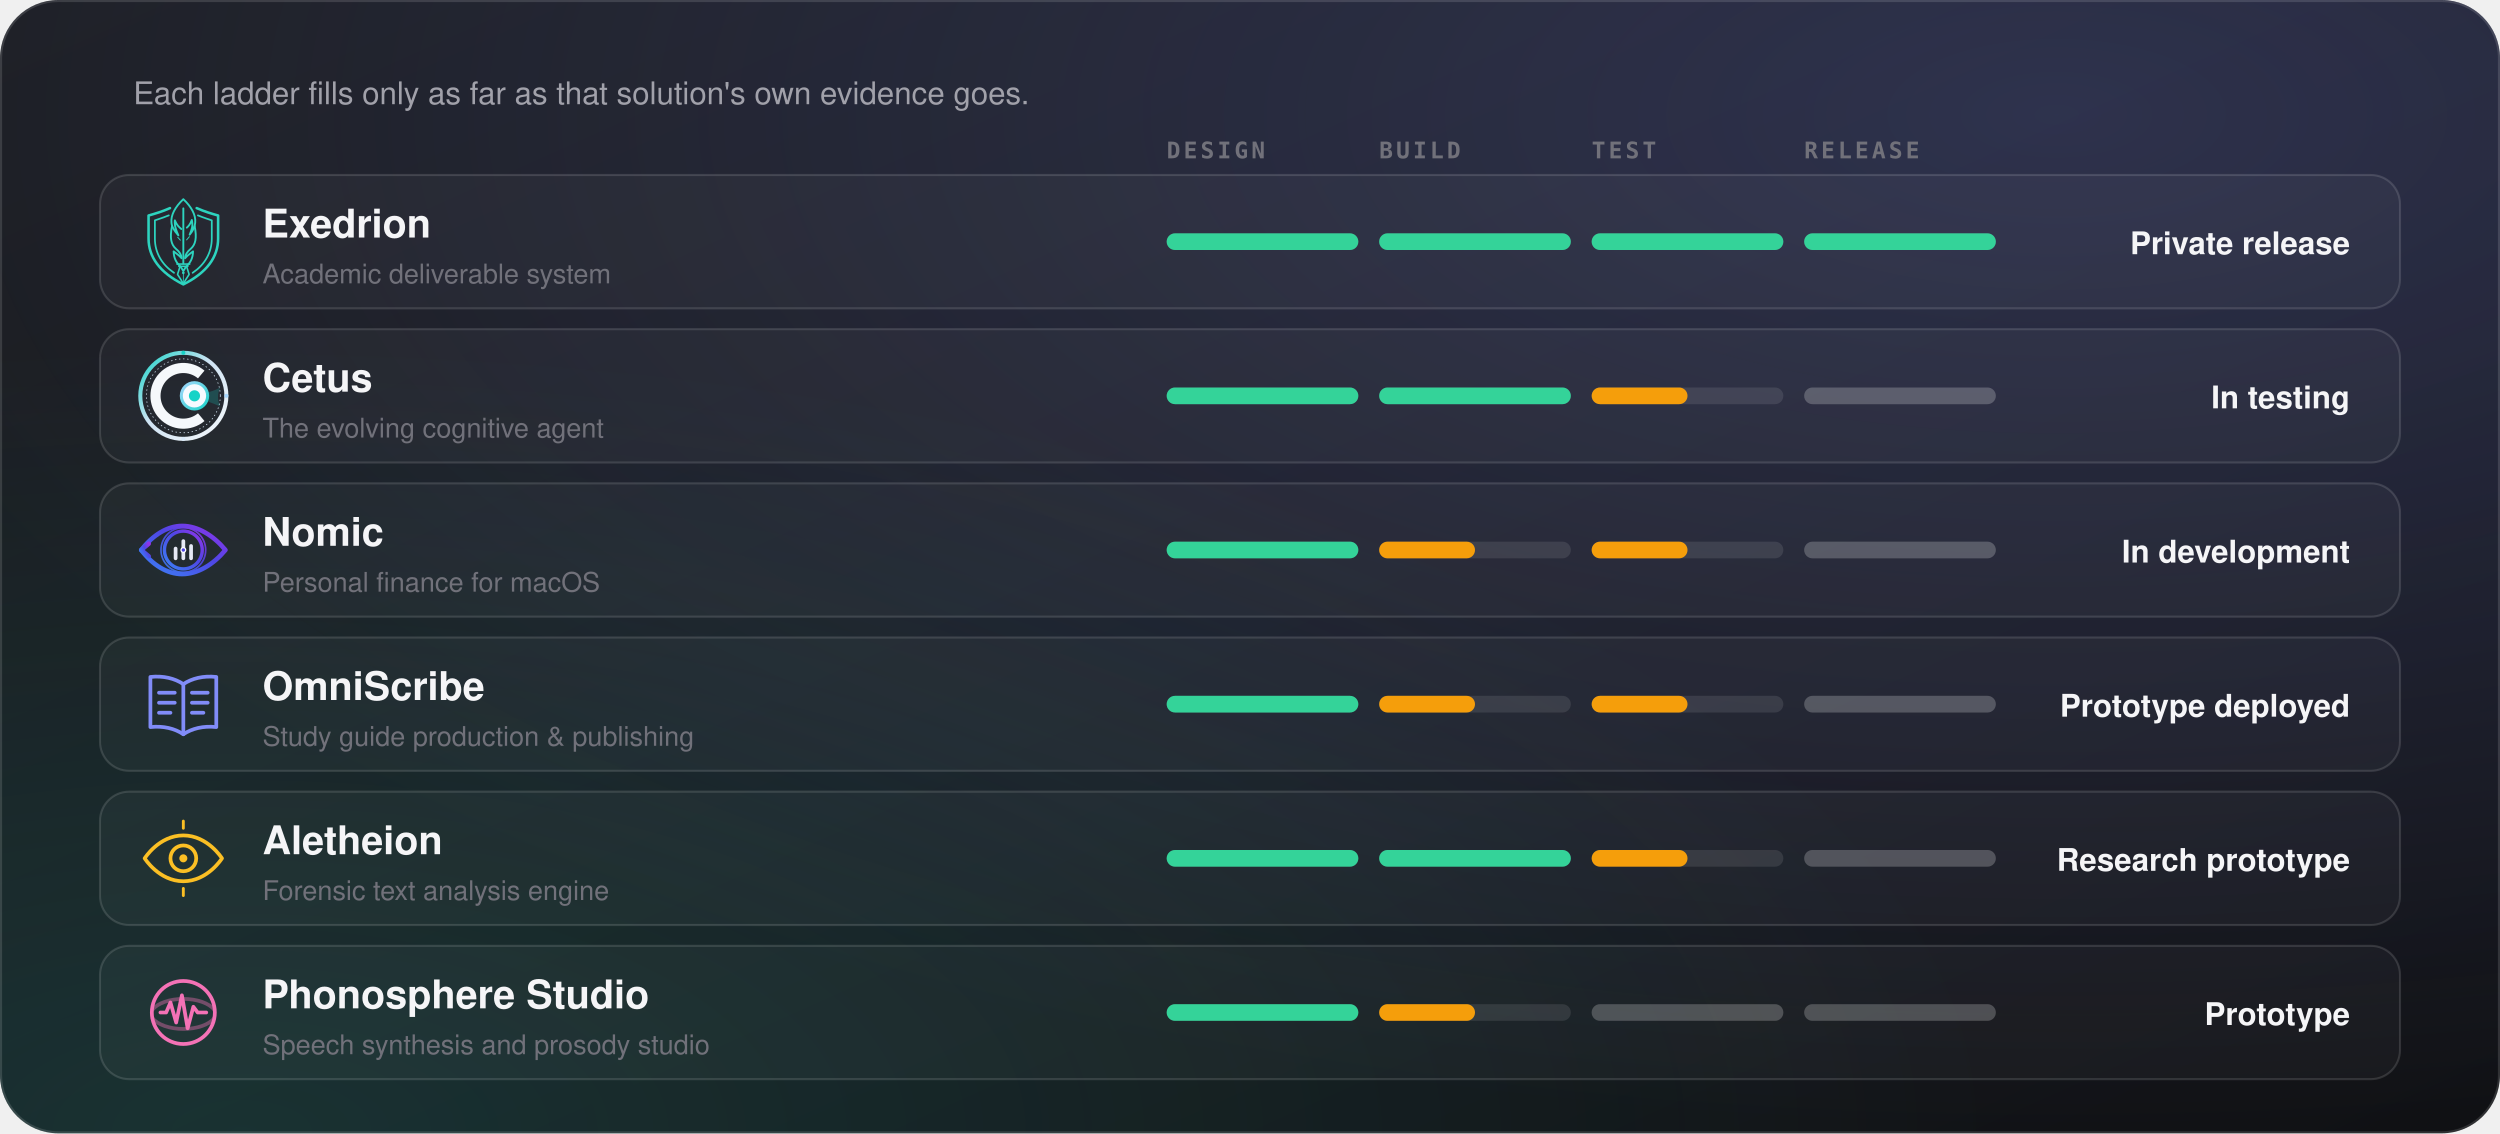
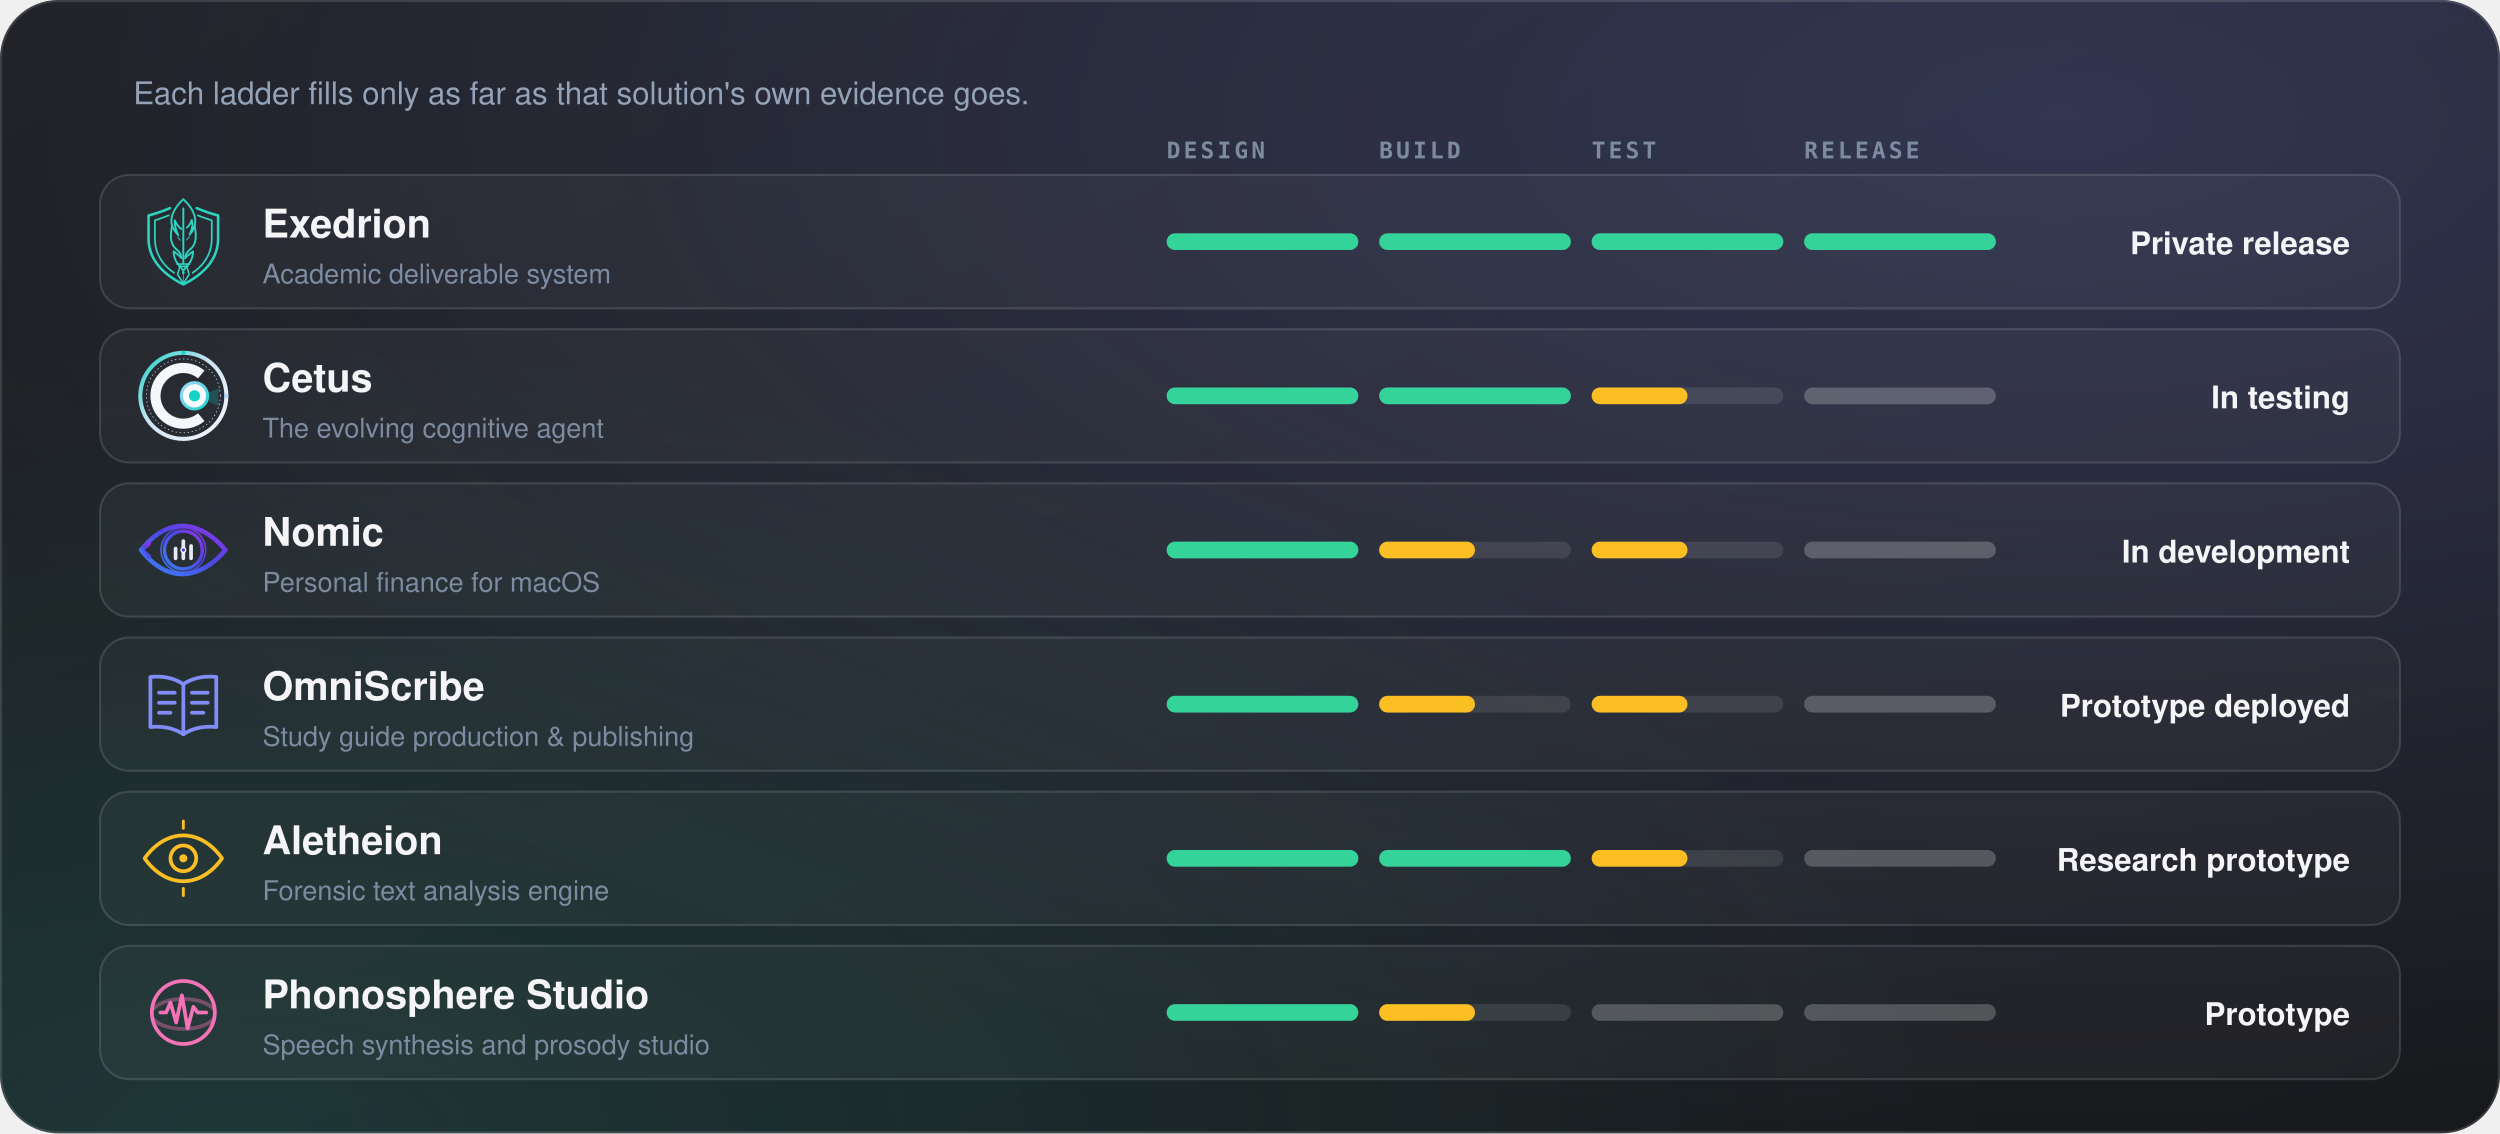
<svg xmlns="http://www.w3.org/2000/svg" viewBox="0 0 1200 544" width="1200" height="544" role="img" aria-label="Status board: Exedrion: Private release; Cetus: In testing; Nomic: In development; OmniScribe: Prototype deployed; Aletheion: Research prototype; Phonosphere Studio: Prototype">
  <style>.mk-cetus .mk-o1{stop-color:#16D3C7}.mk-cetus .mk-o2{stop-color:#CFE3F3}.mk-cetus .mk-o3{stop-color:#F5F8FB}.mk-cetus .mk-c{fill:#F5F8FB}.mk-cetus .mk-dash{stroke:#D9EAF9}.mk-cetus .mk-lens{fill:#F6FAFF}.mk-cetus .mk-n3{fill:#D9EAF9}.mk-nomic .mk-bars{stroke:#E6E9F5}.mk-nomic .mk-halo{fill:#FFFFFF}@keyframes grow{from{transform:scaleX(0)}to{transform:scaleX(1)}}@media (prefers-reduced-motion: reduce){*{animation:none!important}}</style>
  <defs>
    <linearGradient id="bg" x1="0" y1="0" x2="1" y2="1">
-       <stop offset="0" stop-color="#1d1f24" />
-       <stop offset="1" stop-color="#101114" />
+       <stop offset="0" stop-color="#1f2125" />
+       <stop offset="1" stop-color="#18191c" />
    </linearGradient>
    <linearGradient id="accent" x1="0" y1="0" x2="1" y2="0">
      <stop offset="0" stop-color="#2dd4bf" />
      <stop offset=".5" stop-color="#818cf8" />
      <stop offset="1" stop-color="#c084fc" />
    </linearGradient>
    <radialGradient id="glow" cx=".82" cy=".1" r=".9">
      <stop offset="0" stop-color="#818cf8" stop-opacity=".22" />
      <stop offset="1" stop-color="#818cf8" stop-opacity="0" />
    </radialGradient>
    <radialGradient id="glow2" cx=".1" cy="1" r=".7">
      <stop offset="0" stop-color="#2dd4bf" stop-opacity=".14" />
      <stop offset="1" stop-color="#2dd4bf" stop-opacity="0" />
    </radialGradient>
  </defs>
  <rect width="1200" height="544" rx="28" fill="url(#bg)" />
  <rect width="1200" height="544" rx="28" fill="url(#glow)" />
  <rect width="1200" height="544" rx="28" fill="url(#glow2)" />
  <rect x=".5" y=".5" width="1199" height="543" rx="27.5" fill="none" stroke="rgba(255,255,255,0.13)" />
-   <text x="64" y="50" font-family="-apple-system, BlinkMacSystemFont, 'Segoe UI', Helvetica, Arial, sans-serif" font-size="15" font-weight="400" fill="#a1a1aa" text-anchor="start" letter-spacing="0">Each ladder fills only as far as that solution's own evidence goes.</text>
+   <text x="64" y="50" font-family="-apple-system, BlinkMacSystemFont, 'Segoe UI', Helvetica, Arial, sans-serif" font-size="15" font-weight="400" fill="#94a3b8" text-anchor="start" letter-spacing="0">Each ladder fills only as far as that solution's own evidence goes.</text>
  <rect x="48" y="84" width="1104" height="64" rx="14" fill="rgba(255,255,255,.035)" stroke="rgba(255,255,255,0.13)" />
  <svg x="66" y="94" width="44" height="44" color="#2dd4bf" viewBox="40 30 560 680" fill="none" stroke="currentColor" stroke-linecap="round" stroke-linejoin="round">
    <path stroke-width="19" d="M221 121C163 147 111 162 62 176V347C62 481 142 598 320 687C498 598 578 481 578 347V176C529 162 477 147 419 121" />
    <path stroke-width="13" d="M212 175C163 195 128 205 109 212V347C109 451 160 540 251 601M428 175C477 195 512 205 531 212V347C531 451 480 540 389 601" />
    <path stroke-width="14" d="M305 276C287 261 271 246 257 212C253 252 267 286 283 323C252 289 234 258 232 229C226 174 259 112 320 55C381 112 414 174 408 229C406 259 392 288 367 318C383 278 393 254 383 209C370 244 357 256 346 266" />
    <path stroke-width="14" d="M236 255C218 344 230 392 265 423C292 445 305 466 307 493C285 467 265 457 248 442C249 494 269 528 301 557L320 588L339 557C371 528 391 494 392 442C375 457 355 467 333 493C335 466 348 445 375 423C410 392 422 344 404 255" />
    <path stroke-width="14" d="M320 123V531" />
    <path stroke-width="12" d="M273 536H367M287 553H353" />
    <path stroke-width="12" d="M294 559L277 613L301 650L320 683L339 650L363 613L346 559" />
    <path stroke-width="6" d="M320 603V669" />
    <circle cx="320" cy="601" r="10" fill="currentColor" stroke="none" />
    <path class="acc" stroke-width="7" d="M278 337L298 359M365 333L344 357" />
  </svg>
  <text x="126" y="114" font-family="-apple-system, BlinkMacSystemFont, 'Segoe UI', Helvetica, Arial, sans-serif" font-size="19" font-weight="700" fill="#f5f5f7" text-anchor="start" letter-spacing="0">Exedrion</text>
-   <text x="126" y="136" font-family="-apple-system, BlinkMacSystemFont, 'Segoe UI', Helvetica, Arial, sans-serif" font-size="13" font-weight="400" fill="#71717a" text-anchor="start" letter-spacing="0">Academic deliverable system</text>
+   <text x="126" y="136" font-family="-apple-system, BlinkMacSystemFont, 'Segoe UI', Helvetica, Arial, sans-serif" font-size="13" font-weight="400" fill="#7d8ba1" text-anchor="start" letter-spacing="0">Academic deliverable system</text>
  <rect x="560" y="112" width="92" height="8" rx="4" fill="rgba(255,255,255,.1)" />
  <rect x="560" y="112" width="92" height="8" rx="4" fill="#34d399" style="transform-origin:560px 0;animation:grow .9s 0.00s ease-out both" />
  <rect x="662" y="112" width="92" height="8" rx="4" fill="rgba(255,255,255,.1)" />
  <rect x="662" y="112" width="92" height="8" rx="4" fill="#34d399" style="transform-origin:662px 0;animation:grow .9s 0.20s ease-out both" />
  <rect x="764" y="112" width="92" height="8" rx="4" fill="rgba(255,255,255,.1)" />
  <rect x="764" y="112" width="92" height="8" rx="4" fill="#34d399" style="transform-origin:764px 0;animation:grow .9s 0.40s ease-out both" />
  <rect x="866" y="112" width="92" height="8" rx="4" fill="rgba(255,255,255,.1)" />
  <rect x="866" y="112" width="92" height="8" rx="4" fill="#34d399" style="transform-origin:866px 0;animation:grow .9s 0.60s ease-out both" />
  <text x="1128" y="122" font-family="-apple-system, BlinkMacSystemFont, 'Segoe UI', Helvetica, Arial, sans-serif" font-size="15" font-weight="600" fill="#f5f5f7" text-anchor="end" letter-spacing="0">Private release</text>
  <rect x="48" y="158" width="1104" height="64" rx="14" fill="rgba(255,255,255,.035)" stroke="rgba(255,255,255,0.13)" />
  <svg x="66" y="168" width="44" height="44" color="#a3b1c2" viewBox="150 150 724 724" fill="none" class="mk-cetus">
    <defs>
      <linearGradient id="cetusOrbit" x1="172" y1="172" x2="852" y2="852" gradientUnits="userSpaceOnUse">
        <stop class="mk-o1" offset="0" />
        <stop class="mk-o2" offset=".45" />
        <stop class="mk-o3" offset="1" />
      </linearGradient>
      <linearGradient id="cetusLens" x1="488" y1="400" x2="712" y2="624" gradientUnits="userSpaceOnUse">
        <stop offset="0" stop-color="#A7D7FF" />
        <stop offset="1" stop-color="#16D3C7" />
      </linearGradient>
    </defs>
    <circle cx="512" cy="512" r="340" stroke="url(#cetusOrbit)" stroke-width="32" />
    <circle class="mk-dash" cx="512" cy="512" r="292" stroke-width="6" stroke-dasharray="6 26" stroke-linecap="round" />
    <path class="mk-c" d="M679.125 312.828A260 260 0 1 0 679.125 711.172L627.702 649.888A180 180 0 1 1 627.702 374.112Z" />
    <path d="M646 512C698 478 754 480 804 444C780 495 780 547 804 598C752 568 698 566 646 512Z" fill="#16D3C7" fill-opacity=".22" />
    <circle class="mk-lens" cx="600" cy="512" r="104" stroke="url(#cetusLens)" stroke-width="24" />
    <circle cx="600" cy="512" r="44" fill="#16D3C7" />
    <circle cx="512" cy="172" r="16" fill="#16D3C7" />
    <circle cx="852" cy="512" r="16" fill="#A7D7FF" />
    <circle class="mk-n3" cx="512" cy="852" r="16" />
  </svg>
  <text x="126" y="188" font-family="-apple-system, BlinkMacSystemFont, 'Segoe UI', Helvetica, Arial, sans-serif" font-size="19" font-weight="700" fill="#f5f5f7" text-anchor="start" letter-spacing="0">Cetus</text>
-   <text x="126" y="210" font-family="-apple-system, BlinkMacSystemFont, 'Segoe UI', Helvetica, Arial, sans-serif" font-size="13" font-weight="400" fill="#71717a" text-anchor="start" letter-spacing="0">The evolving cognitive agent</text>
+   <text x="126" y="210" font-family="-apple-system, BlinkMacSystemFont, 'Segoe UI', Helvetica, Arial, sans-serif" font-size="13" font-weight="400" fill="#7d8ba1" text-anchor="start" letter-spacing="0">The evolving cognitive agent</text>
  <rect x="560" y="186" width="92" height="8" rx="4" fill="rgba(255,255,255,.1)" />
  <rect x="560" y="186" width="92" height="8" rx="4" fill="#34d399" style="transform-origin:560px 0;animation:grow .9s 0.15s ease-out both" />
  <rect x="662" y="186" width="92" height="8" rx="4" fill="rgba(255,255,255,.1)" />
  <rect x="662" y="186" width="92" height="8" rx="4" fill="#34d399" style="transform-origin:662px 0;animation:grow .9s 0.35s ease-out both" />
  <rect x="764" y="186" width="92" height="8" rx="4" fill="rgba(255,255,255,.1)" />
-   <rect x="764" y="186" width="46" height="8" rx="4" fill="#f59e0b" style="transform-origin:764px 0;animation:grow .9s 0.55s ease-out both" />
+   <rect x="764" y="186" width="46" height="8" rx="4" fill="#fbbf24" style="transform-origin:764px 0;animation:grow .9s 0.55s ease-out both" />
  <rect x="866" y="186" width="92" height="8" rx="4" fill="rgba(255,255,255,.1)" />
  <rect x="866" y="186" width="92" height="8" rx="4" fill="rgba(255,255,255,.14)" style="transform-origin:866px 0;animation:grow .9s 0.75s ease-out both" />
  <text x="1128" y="196" font-family="-apple-system, BlinkMacSystemFont, 'Segoe UI', Helvetica, Arial, sans-serif" font-size="15" font-weight="600" fill="#f5f5f7" text-anchor="end" letter-spacing="0">In testing</text>
  <rect x="48" y="232" width="1104" height="64" rx="14" fill="rgba(255,255,255,.035)" stroke="rgba(255,255,255,0.13)" />
  <svg x="66" y="242" width="44" height="44" color="#a855f7" viewBox="100 96 320 320" fill="none" class="mk-nomic">
    <defs>
      <linearGradient id="nomicGrad" x1="0%" y1="100%" x2="100%" y2="0%">
        <stop offset="0%" stop-color="#3B82F6" />
        <stop offset="57%" stop-color="#4F46E5" />
        <stop offset="100%" stop-color="#9333EA" />
      </linearGradient>
    </defs>
    <g stroke="url(#nomicGrad)" stroke-width="16" stroke-linejoin="round" stroke-linecap="round">
      <path d="M113 256C154 203 205 172 256 172C309 172 364 204 407 256C364 308 309 340 256 340C204 340 153 309 113 256Z" />
      <path d="M139 234L113 256L139 278" />
    </g>
    <g stroke="url(#nomicGrad)" stroke-linecap="round">
      <circle cx="260" cy="256" r="78" stroke-width="6" opacity=".9" />
      <circle cx="260" cy="256" r="66" stroke-width="12" />
    </g>
    <g class="mk-bars" stroke-width="13" stroke-linecap="round">
      <path d="M233 285V251" />
      <path d="M260 285V225" />
      <path d="M287 285V242" />
    </g>
    <circle class="mk-halo" cx="260" cy="256" r="10.5" />
    <circle cx="260" cy="256" r="6" fill="#4F46E5" />
  </svg>
  <text x="126" y="262" font-family="-apple-system, BlinkMacSystemFont, 'Segoe UI', Helvetica, Arial, sans-serif" font-size="19" font-weight="700" fill="#f5f5f7" text-anchor="start" letter-spacing="0">Nomic</text>
-   <text x="126" y="284" font-family="-apple-system, BlinkMacSystemFont, 'Segoe UI', Helvetica, Arial, sans-serif" font-size="13" font-weight="400" fill="#71717a" text-anchor="start" letter-spacing="0">Personal finance for macOS</text>
+   <text x="126" y="284" font-family="-apple-system, BlinkMacSystemFont, 'Segoe UI', Helvetica, Arial, sans-serif" font-size="13" font-weight="400" fill="#7d8ba1" text-anchor="start" letter-spacing="0">Personal finance for macOS</text>
  <rect x="560" y="260" width="92" height="8" rx="4" fill="rgba(255,255,255,.1)" />
  <rect x="560" y="260" width="92" height="8" rx="4" fill="#34d399" style="transform-origin:560px 0;animation:grow .9s 0.30s ease-out both" />
  <rect x="662" y="260" width="92" height="8" rx="4" fill="rgba(255,255,255,.1)" />
-   <rect x="662" y="260" width="46" height="8" rx="4" fill="#f59e0b" style="transform-origin:662px 0;animation:grow .9s 0.50s ease-out both" />
+   <rect x="662" y="260" width="46" height="8" rx="4" fill="#fbbf24" style="transform-origin:662px 0;animation:grow .9s 0.50s ease-out both" />
  <rect x="764" y="260" width="92" height="8" rx="4" fill="rgba(255,255,255,.1)" />
-   <rect x="764" y="260" width="46" height="8" rx="4" fill="#f59e0b" style="transform-origin:764px 0;animation:grow .9s 0.70s ease-out both" />
+   <rect x="764" y="260" width="46" height="8" rx="4" fill="#fbbf24" style="transform-origin:764px 0;animation:grow .9s 0.70s ease-out both" />
  <rect x="866" y="260" width="92" height="8" rx="4" fill="rgba(255,255,255,.1)" />
  <rect x="866" y="260" width="92" height="8" rx="4" fill="rgba(255,255,255,.14)" style="transform-origin:866px 0;animation:grow .9s 0.90s ease-out both" />
  <text x="1128" y="270" font-family="-apple-system, BlinkMacSystemFont, 'Segoe UI', Helvetica, Arial, sans-serif" font-size="15" font-weight="600" fill="#f5f5f7" text-anchor="end" letter-spacing="0">In development</text>
  <rect x="48" y="306" width="1104" height="64" rx="14" fill="rgba(255,255,255,.035)" stroke="rgba(255,255,255,0.13)" />
  <svg x="66" y="316" width="44" height="44" color="#818cf8" viewBox="0 0 64 64" fill="none" stroke="currentColor" stroke-linecap="round" stroke-linejoin="round" stroke-width="2.6">
    <path d="M32 18c-6-4-14-6-23-5v35c9-1 17 1 23 5 6-4 14-6 23-5V13c-9-1-17 1-23 5z" />
    <path d="M32 18v35" />
    <path d="M15 24h11M15 31h11M38 24h11M38 31h11" />
    <path class="acc" d="M15 38h8M38 38h8" />
  </svg>
  <text x="126" y="336" font-family="-apple-system, BlinkMacSystemFont, 'Segoe UI', Helvetica, Arial, sans-serif" font-size="19" font-weight="700" fill="#f5f5f7" text-anchor="start" letter-spacing="0">OmniScribe</text>
-   <text x="126" y="358" font-family="-apple-system, BlinkMacSystemFont, 'Segoe UI', Helvetica, Arial, sans-serif" font-size="13" font-weight="400" fill="#71717a" text-anchor="start" letter-spacing="0">Study guide production &amp; publishing</text>
+   <text x="126" y="358" font-family="-apple-system, BlinkMacSystemFont, 'Segoe UI', Helvetica, Arial, sans-serif" font-size="13" font-weight="400" fill="#7d8ba1" text-anchor="start" letter-spacing="0">Study guide production &amp; publishing</text>
  <rect x="560" y="334" width="92" height="8" rx="4" fill="rgba(255,255,255,.1)" />
  <rect x="560" y="334" width="92" height="8" rx="4" fill="#34d399" style="transform-origin:560px 0;animation:grow .9s 0.45s ease-out both" />
  <rect x="662" y="334" width="92" height="8" rx="4" fill="rgba(255,255,255,.1)" />
-   <rect x="662" y="334" width="46" height="8" rx="4" fill="#f59e0b" style="transform-origin:662px 0;animation:grow .9s 0.65s ease-out both" />
+   <rect x="662" y="334" width="46" height="8" rx="4" fill="#fbbf24" style="transform-origin:662px 0;animation:grow .9s 0.65s ease-out both" />
  <rect x="764" y="334" width="92" height="8" rx="4" fill="rgba(255,255,255,.1)" />
-   <rect x="764" y="334" width="46" height="8" rx="4" fill="#f59e0b" style="transform-origin:764px 0;animation:grow .9s 0.85s ease-out both" />
+   <rect x="764" y="334" width="46" height="8" rx="4" fill="#fbbf24" style="transform-origin:764px 0;animation:grow .9s 0.85s ease-out both" />
  <rect x="866" y="334" width="92" height="8" rx="4" fill="rgba(255,255,255,.1)" />
  <rect x="866" y="334" width="92" height="8" rx="4" fill="rgba(255,255,255,.14)" style="transform-origin:866px 0;animation:grow .9s 1.05s ease-out both" />
  <text x="1128" y="344" font-family="-apple-system, BlinkMacSystemFont, 'Segoe UI', Helvetica, Arial, sans-serif" font-size="15" font-weight="600" fill="#f5f5f7" text-anchor="end" letter-spacing="0">Prototype deployed</text>
  <rect x="48" y="380" width="1104" height="64" rx="14" fill="rgba(255,255,255,.035)" stroke="rgba(255,255,255,0.13)" />
  <svg x="66" y="390" width="44" height="44" color="#fbbf24" viewBox="0 0 64 64" fill="none" stroke="currentColor" stroke-linecap="round" stroke-linejoin="round" stroke-width="2.6">
    <path d="M5 32s10-16 27-16 27 16 27 16-10 16-27 16S5 32 5 32z" />
    <circle cx="32" cy="32" r="9" />
    <circle class="acc" cx="32" cy="32" r="2.8" fill="currentColor" stroke="none" />
    <path class="acc" d="M32 6v5M32 53v5" stroke-width="2" />
  </svg>
  <text x="126" y="410" font-family="-apple-system, BlinkMacSystemFont, 'Segoe UI', Helvetica, Arial, sans-serif" font-size="19" font-weight="700" fill="#f5f5f7" text-anchor="start" letter-spacing="0">Aletheion</text>
-   <text x="126" y="432" font-family="-apple-system, BlinkMacSystemFont, 'Segoe UI', Helvetica, Arial, sans-serif" font-size="13" font-weight="400" fill="#71717a" text-anchor="start" letter-spacing="0">Forensic text analysis engine</text>
+   <text x="126" y="432" font-family="-apple-system, BlinkMacSystemFont, 'Segoe UI', Helvetica, Arial, sans-serif" font-size="13" font-weight="400" fill="#7d8ba1" text-anchor="start" letter-spacing="0">Forensic text analysis engine</text>
  <rect x="560" y="408" width="92" height="8" rx="4" fill="rgba(255,255,255,.1)" />
  <rect x="560" y="408" width="92" height="8" rx="4" fill="#34d399" style="transform-origin:560px 0;animation:grow .9s 0.60s ease-out both" />
  <rect x="662" y="408" width="92" height="8" rx="4" fill="rgba(255,255,255,.1)" />
  <rect x="662" y="408" width="92" height="8" rx="4" fill="#34d399" style="transform-origin:662px 0;animation:grow .9s 0.80s ease-out both" />
  <rect x="764" y="408" width="92" height="8" rx="4" fill="rgba(255,255,255,.1)" />
-   <rect x="764" y="408" width="46" height="8" rx="4" fill="#f59e0b" style="transform-origin:764px 0;animation:grow .9s 1.00s ease-out both" />
+   <rect x="764" y="408" width="46" height="8" rx="4" fill="#fbbf24" style="transform-origin:764px 0;animation:grow .9s 1.00s ease-out both" />
  <rect x="866" y="408" width="92" height="8" rx="4" fill="rgba(255,255,255,.1)" />
  <rect x="866" y="408" width="92" height="8" rx="4" fill="rgba(255,255,255,.14)" style="transform-origin:866px 0;animation:grow .9s 1.20s ease-out both" />
  <text x="1128" y="418" font-family="-apple-system, BlinkMacSystemFont, 'Segoe UI', Helvetica, Arial, sans-serif" font-size="15" font-weight="600" fill="#f5f5f7" text-anchor="end" letter-spacing="0">Research prototype</text>
  <rect x="48" y="454" width="1104" height="64" rx="14" fill="rgba(255,255,255,.035)" stroke="rgba(255,255,255,0.13)" />
  <svg x="66" y="464" width="44" height="44" color="#f472b6" viewBox="0 0 64 64" fill="none" stroke="currentColor" stroke-width="2.6" stroke-linecap="round" stroke-linejoin="round">
    <circle cx="32" cy="32" r="22" />
    <path d="M10.5 30c3.5-4.5 12-7.5 21.5-7.5S50 25.5 53.5 30" stroke-opacity=".4" />
    <path d="M10.5 36c3.5 4.5 12 7.5 21.5 7.5S50 40.5 53.5 36" stroke-opacity=".4" />
    <path class="acc" d="M16 32h4l3-7 4 14 4-19 4 23 4-15 3 4h6" />
  </svg>
  <text x="126" y="484" font-family="-apple-system, BlinkMacSystemFont, 'Segoe UI', Helvetica, Arial, sans-serif" font-size="19" font-weight="700" fill="#f5f5f7" text-anchor="start" letter-spacing="0">Phonosphere Studio</text>
-   <text x="126" y="506" font-family="-apple-system, BlinkMacSystemFont, 'Segoe UI', Helvetica, Arial, sans-serif" font-size="13" font-weight="400" fill="#71717a" text-anchor="start" letter-spacing="0">Speech synthesis and prosody studio</text>
+   <text x="126" y="506" font-family="-apple-system, BlinkMacSystemFont, 'Segoe UI', Helvetica, Arial, sans-serif" font-size="13" font-weight="400" fill="#7d8ba1" text-anchor="start" letter-spacing="0">Speech synthesis and prosody studio</text>
  <rect x="560" y="482" width="92" height="8" rx="4" fill="rgba(255,255,255,.1)" />
  <rect x="560" y="482" width="92" height="8" rx="4" fill="#34d399" style="transform-origin:560px 0;animation:grow .9s 0.75s ease-out both" />
  <rect x="662" y="482" width="92" height="8" rx="4" fill="rgba(255,255,255,.1)" />
-   <rect x="662" y="482" width="46" height="8" rx="4" fill="#f59e0b" style="transform-origin:662px 0;animation:grow .9s 0.95s ease-out both" />
+   <rect x="662" y="482" width="46" height="8" rx="4" fill="#fbbf24" style="transform-origin:662px 0;animation:grow .9s 0.95s ease-out both" />
  <rect x="764" y="482" width="92" height="8" rx="4" fill="rgba(255,255,255,.1)" />
  <rect x="764" y="482" width="92" height="8" rx="4" fill="rgba(255,255,255,.14)" style="transform-origin:764px 0;animation:grow .9s 1.15s ease-out both" />
  <rect x="866" y="482" width="92" height="8" rx="4" fill="rgba(255,255,255,.1)" />
  <rect x="866" y="482" width="92" height="8" rx="4" fill="rgba(255,255,255,.14)" style="transform-origin:866px 0;animation:grow .9s 1.35s ease-out both" />
  <text x="1128" y="492" font-family="-apple-system, BlinkMacSystemFont, 'Segoe UI', Helvetica, Arial, sans-serif" font-size="15" font-weight="600" fill="#f5f5f7" text-anchor="end" letter-spacing="0">Prototype</text>
-   <text x="560" y="76" font-family="SFMono-Regular, Menlo, Consolas, monospace" font-size="11" font-weight="600" fill="#71717a" text-anchor="start" letter-spacing="1.5">DESIGN</text>
-   <text x="662" y="76" font-family="SFMono-Regular, Menlo, Consolas, monospace" font-size="11" font-weight="600" fill="#71717a" text-anchor="start" letter-spacing="1.5">BUILD</text>
-   <text x="764" y="76" font-family="SFMono-Regular, Menlo, Consolas, monospace" font-size="11" font-weight="600" fill="#71717a" text-anchor="start" letter-spacing="1.5">TEST</text>
-   <text x="866" y="76" font-family="SFMono-Regular, Menlo, Consolas, monospace" font-size="11" font-weight="600" fill="#71717a" text-anchor="start" letter-spacing="1.5">RELEASE</text>
+   <text x="560" y="76" font-family="SFMono-Regular, Menlo, Consolas, monospace" font-size="11" font-weight="600" fill="#7d8ba1" text-anchor="start" letter-spacing="1.5">DESIGN</text>
+   <text x="662" y="76" font-family="SFMono-Regular, Menlo, Consolas, monospace" font-size="11" font-weight="600" fill="#7d8ba1" text-anchor="start" letter-spacing="1.5">BUILD</text>
+   <text x="764" y="76" font-family="SFMono-Regular, Menlo, Consolas, monospace" font-size="11" font-weight="600" fill="#7d8ba1" text-anchor="start" letter-spacing="1.5">TEST</text>
+   <text x="866" y="76" font-family="SFMono-Regular, Menlo, Consolas, monospace" font-size="11" font-weight="600" fill="#7d8ba1" text-anchor="start" letter-spacing="1.5">RELEASE</text>
</svg>
